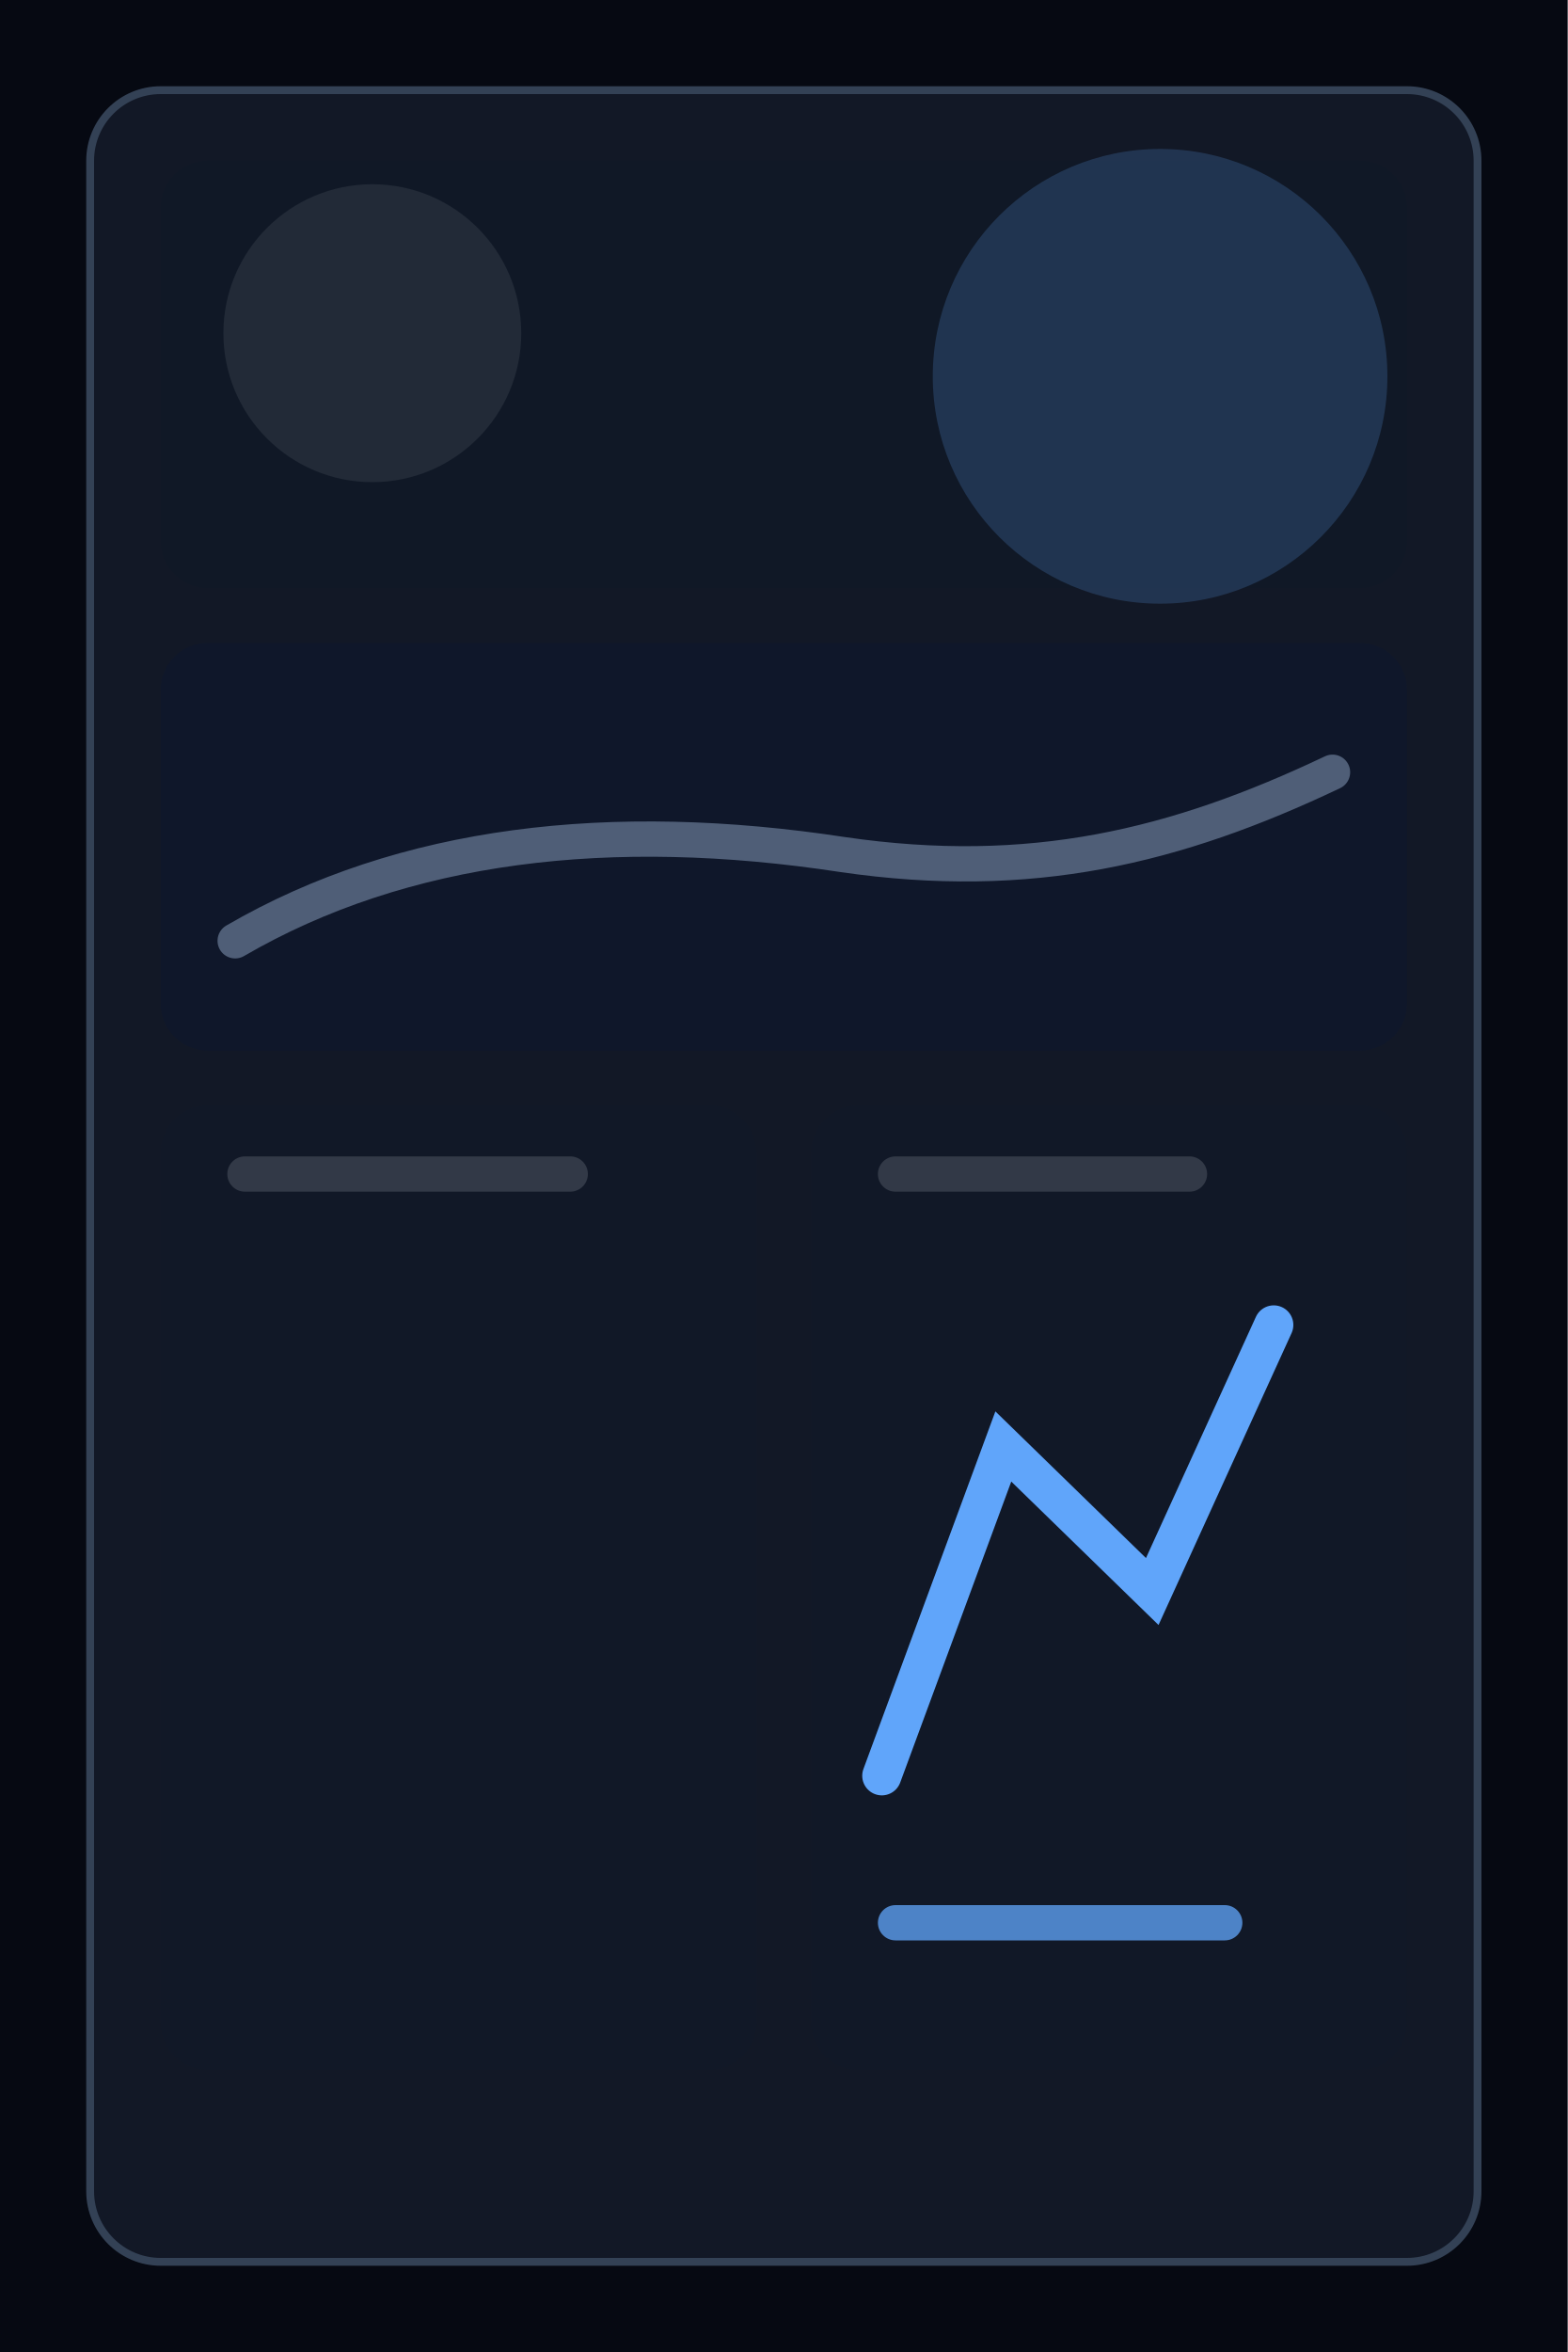
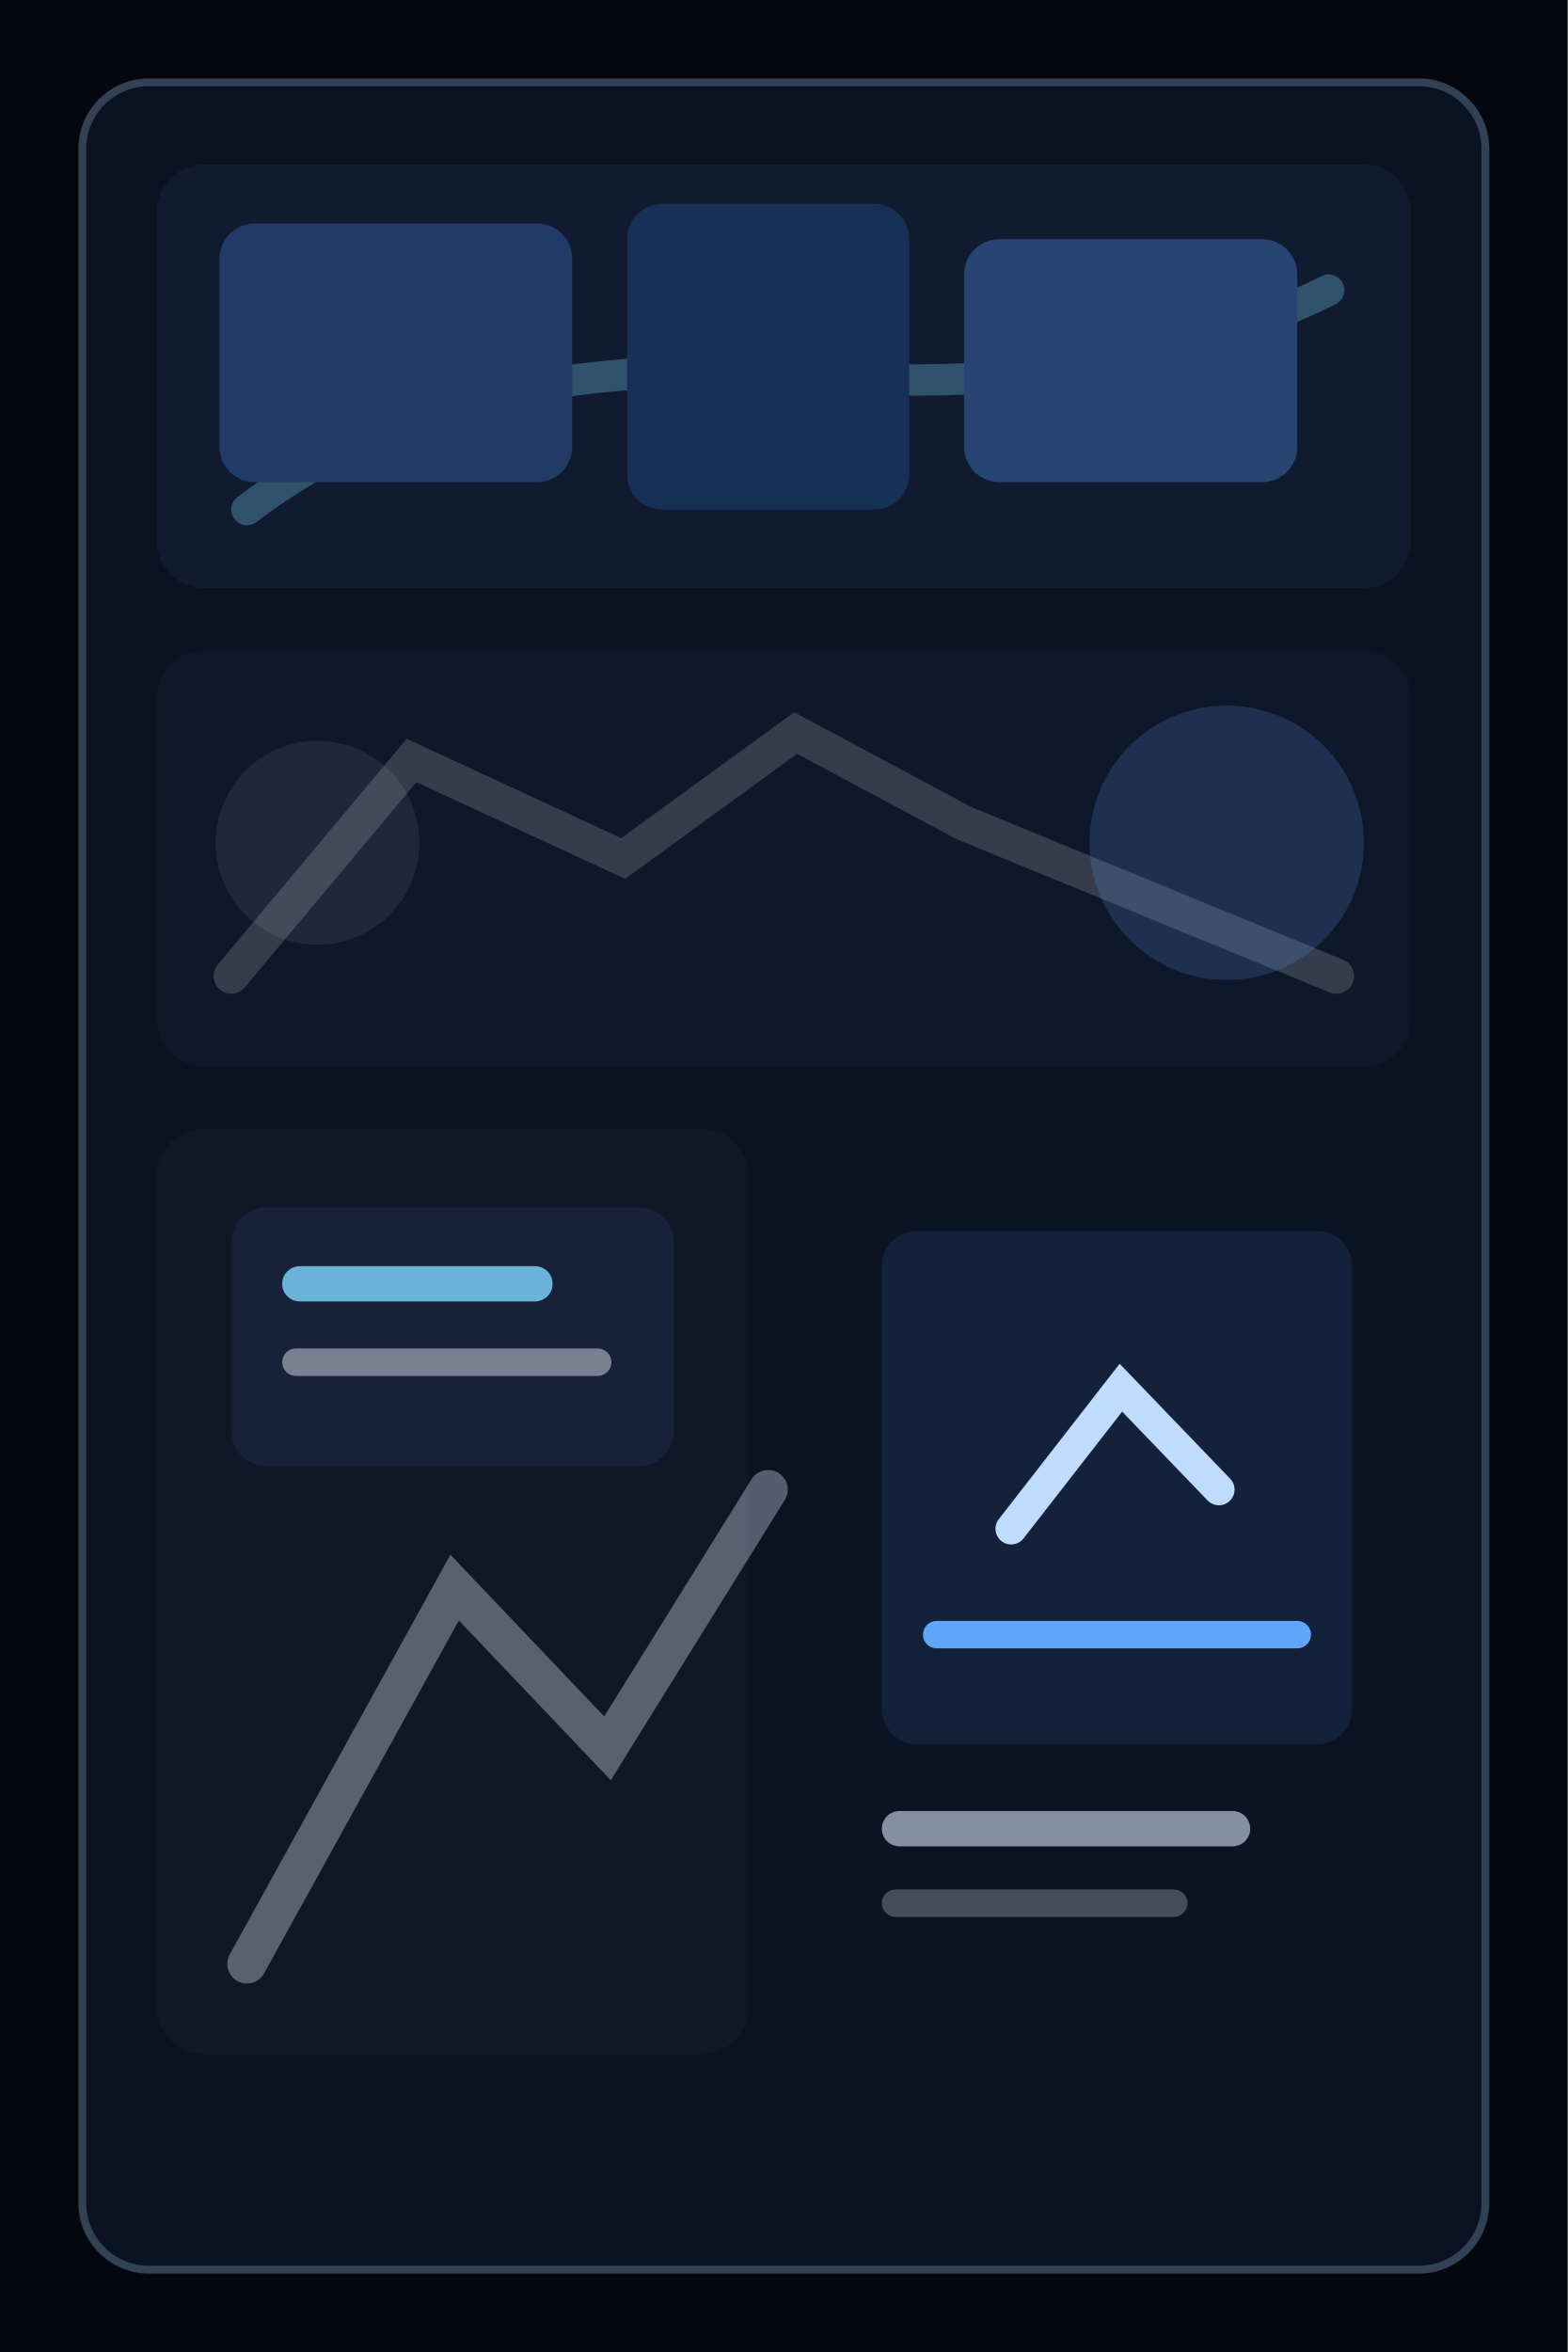
<svg xmlns="http://www.w3.org/2000/svg" width="800" height="1200" viewBox="0 0 800 1200" fill="none">
-   <rect width="800" height="1200" fill="#060912" />
-   <rect x="46" y="46" width="708" height="1108" rx="36" fill="#121826" stroke="#334155" stroke-width="4" />
-   <rect x="82" y="82" width="636" height="218" rx="24" fill="#101826" />
-   <rect x="82" y="328" width="636" height="208" rx="24" fill="#0F172A" />
-   <rect x="82" y="564" width="304" height="492" rx="24" fill="#111827" />
-   <rect x="414" y="564" width="304" height="492" rx="24" fill="#111827" />
-   <circle cx="190" cy="170" r="76" fill="#F8FAFC" fill-opacity=".08" />
-   <circle cx="592" cy="192" r="116" fill="#60A5FA" fill-opacity=".2" />
-   <path d="M120 480C206 430 312 418 430 436C526 450 600 432 680 394" stroke="#BFDBFE" stroke-width="18" stroke-linecap="round" opacity=".36" />
-   <path d="M450 906L512 738L588 812L650 676" stroke="#60A5FA" stroke-width="20" stroke-linecap="round" />
-   <rect x="116" y="590" width="184" height="18" rx="9" fill="#E2E8F0" fill-opacity=".16" />
-   <rect x="448" y="590" width="168" height="18" rx="9" fill="#E2E8F0" fill-opacity=".16" />
-   <rect x="448" y="972" width="186" height="18" rx="9" fill="#60A5FA" fill-opacity=".76" />
+   <rect width="800" height="1200" fill="#04070E" />
+   <rect x="42" y="42" width="716" height="1116" rx="34" fill="#0B1322" stroke="#334155" stroke-width="4" />
+   <rect x="80" y="84" width="640" height="216" rx="24" fill="#111B2F" />
+   <rect x="80" y="332" width="640" height="212" rx="24" fill="#0F172A" />
+   <rect x="80" y="576" width="302" height="472" rx="24" fill="#101827" />
+   <rect x="418" y="576" width="302" height="472" rx="24" fill="#0C1324" />
+   <path d="M126 260C202 202 300 182 418 192C522 200 610 182 678 148" stroke="#7DD3FC" stroke-width="16" stroke-linecap="round" opacity=".3" />
+   <rect x="112" y="114" width="180" height="132" rx="18" fill="#213A67" />
+   <rect x="320" y="104" width="144" height="156" rx="18" fill="#173055" />
+   <rect x="492" y="122" width="170" height="124" rx="18" fill="#284472" />
+   <path d="M118 498L210 388L318 438L406 374L492 420L682 498" stroke="#E2E8F0" stroke-width="18" stroke-linecap="round" opacity=".18" />
+   <circle cx="162" cy="430" r="52" fill="#DBEAFE" fill-opacity=".08" />
+   <circle cx="626" cy="430" r="70" fill="#60A5FA" fill-opacity=".18" />
+   <path d="M126 1002L232 810L310 892L392 760" stroke="#DCE8FF" stroke-width="20" stroke-linecap="round" opacity=".35" />
+   <rect x="118" y="616" width="226" height="132" rx="18" fill="#17223A" />
+   <rect x="144" y="646" width="138" height="18" rx="9" fill="#7DD3FC" fill-opacity=".82" />
+   <rect x="144" y="688" width="168" height="14" rx="7" fill="#E2E8F0" fill-opacity=".48" />
+   <rect x="450" y="628" width="240" height="262" rx="18" fill="#14213A" />
+   <path d="M478 834H662" stroke="#60A5FA" stroke-width="14" stroke-linecap="round" />
+   <path d="M516 780L572 708L622 760" stroke="#BFDBFE" stroke-width="16" stroke-linecap="round" />
+   <rect x="450" y="924" width="188" height="18" rx="9" fill="#DCE8FF" fill-opacity=".58" />
+   <rect x="450" y="964" width="156" height="14" rx="7" fill="#CBD5E1" fill-opacity=".3" />
</svg>
